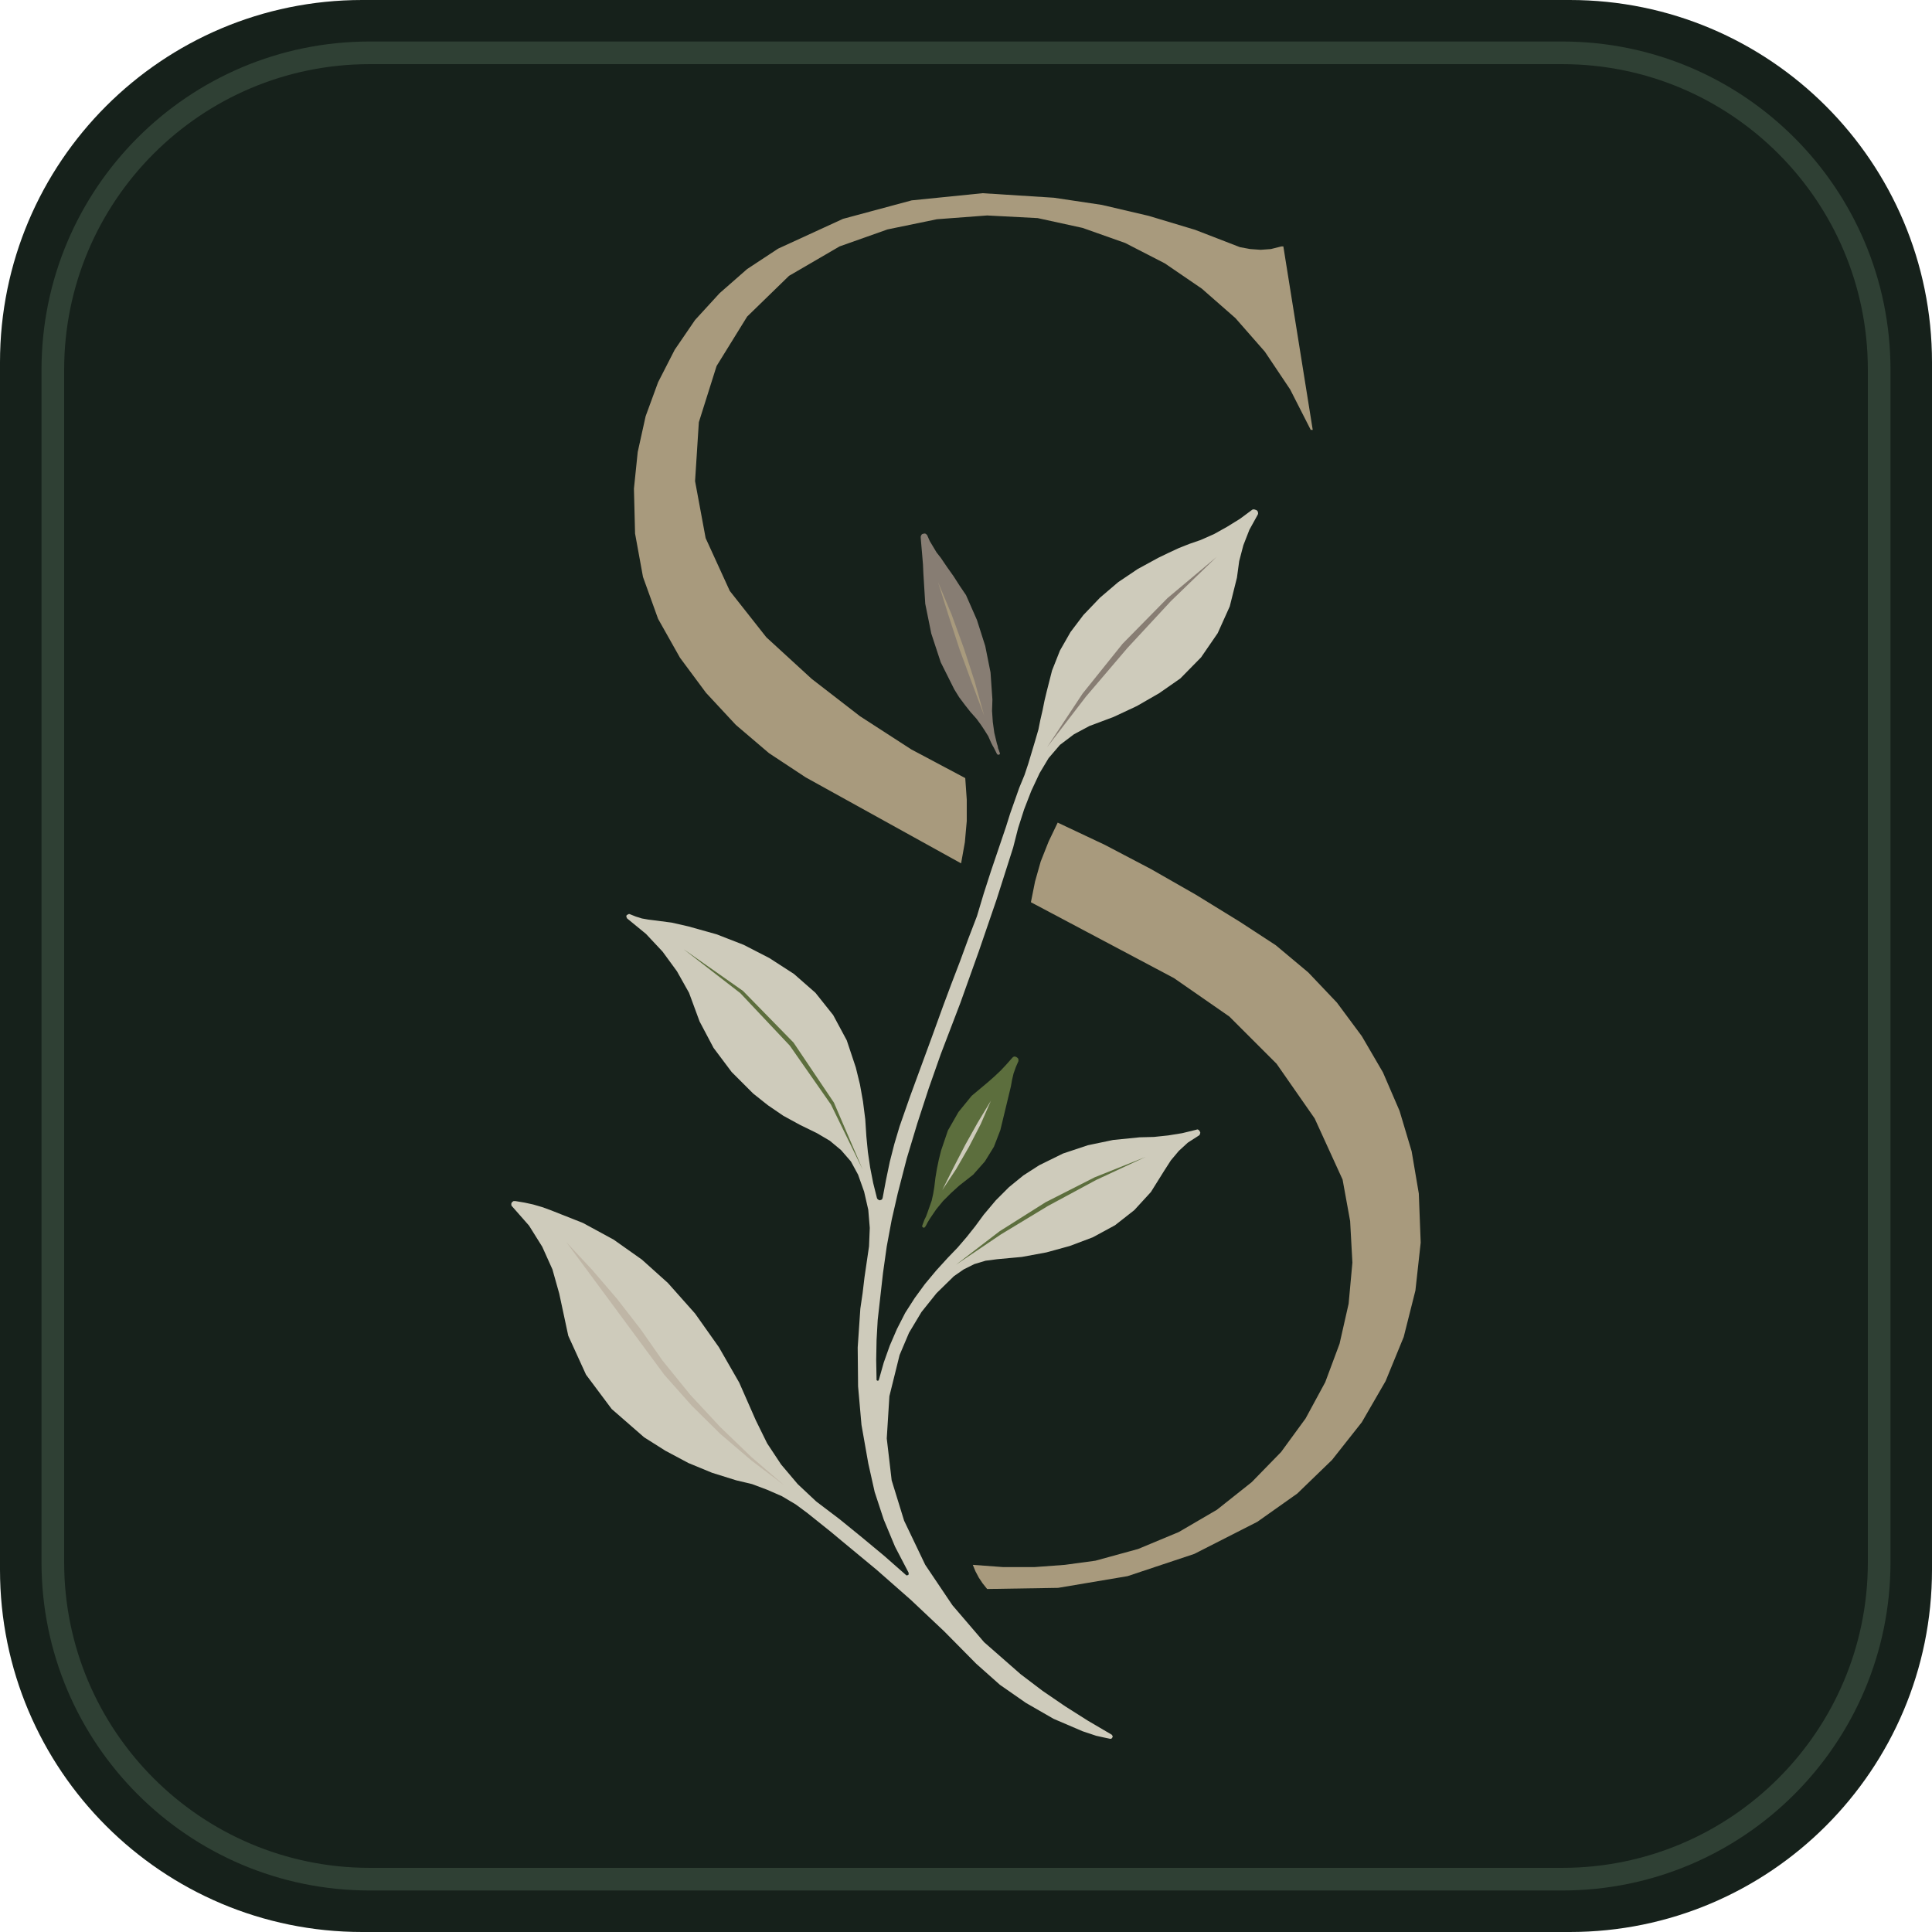
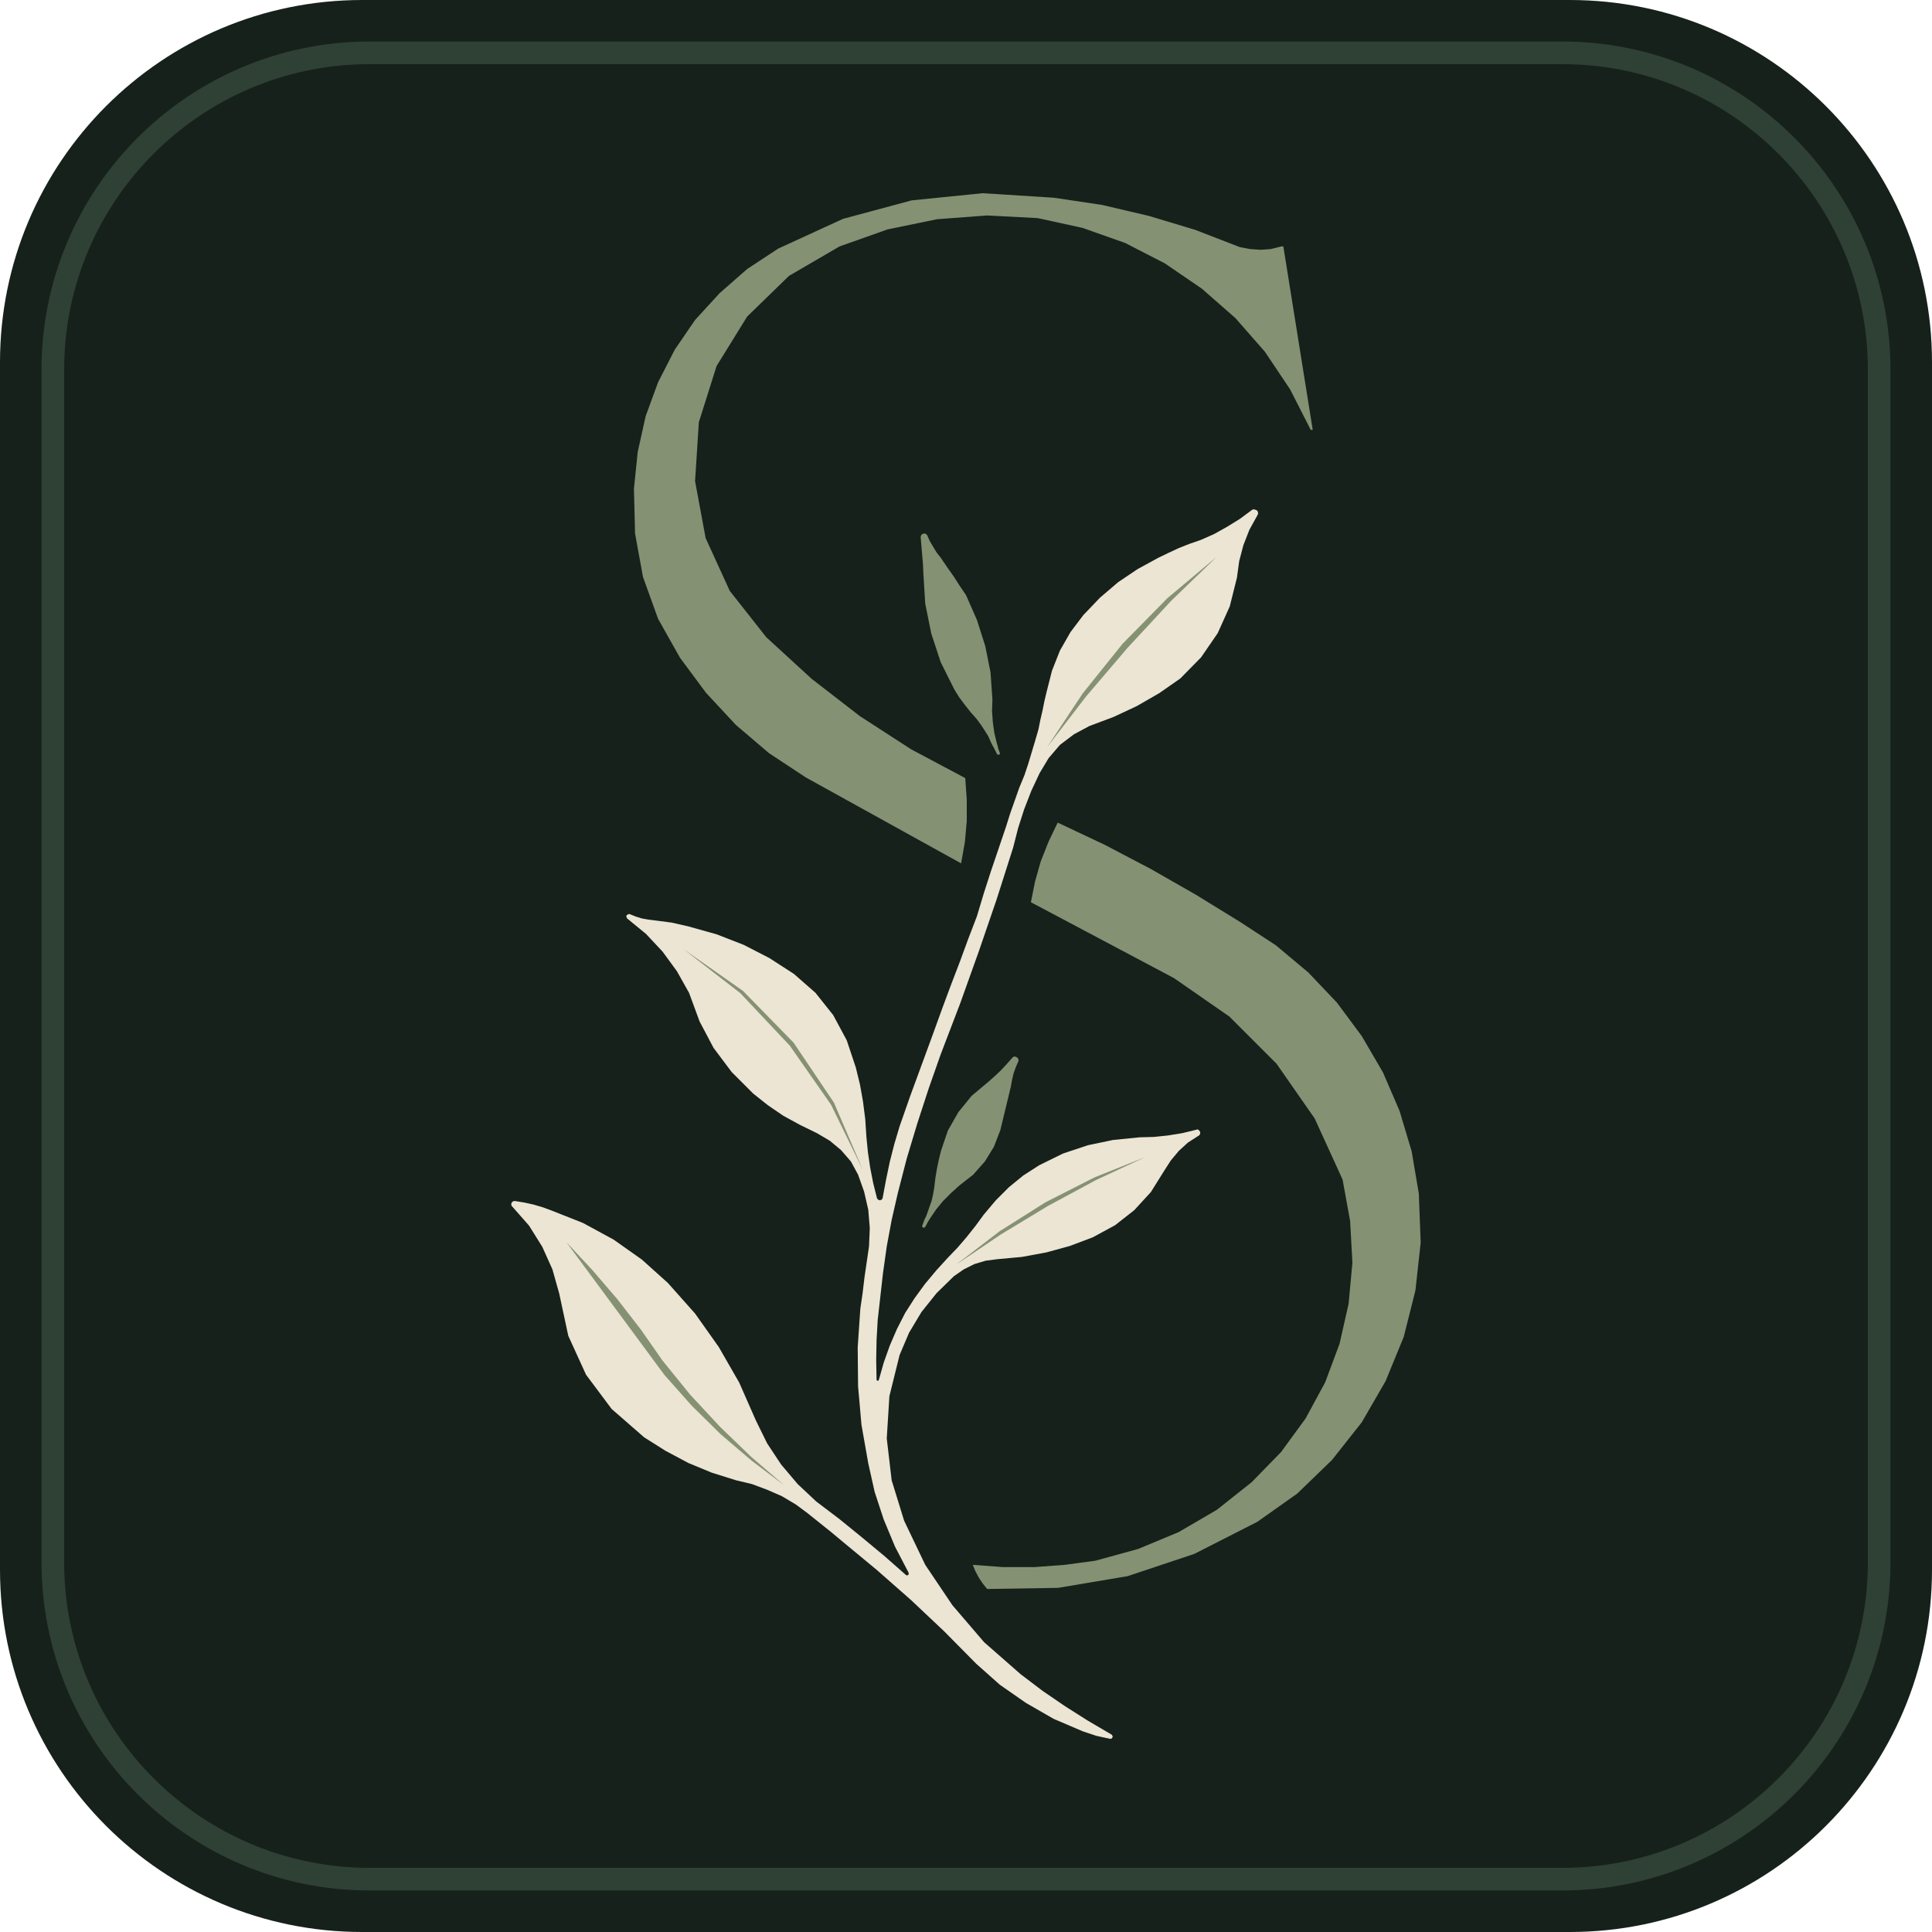
<svg xmlns="http://www.w3.org/2000/svg" viewBox="0 0 512 512">
  <rect width="512" height="512" rx="96" fill="#16211b" />
  <rect x="14" y="14" width="484" height="484" rx="84" fill="none" stroke="#2f4034" stroke-width="6" />
-   <path d="M 294.6,459.7 L 288.3,456.0 L 282.3,452.2 L 276.3,448.1 L 270.5,443.7 L 260.8,435.2 L 252.4,425.4 L 245.2,414.7 L 239.6,403.0 L 236.3,392.3 L 235.0,381.2 L 235.7,370.0 L 238.4,359.1 L 240.9,353.2 L 244.2,347.7 L 248.2,342.7 L 252.8,338.2 L 255.4,336.4 L 258.2,335.0 L 261.2,334.1 L 264.3,333.7 L 270.8,333.1 L 277.3,331.9 L 283.5,330.2 L 289.6,327.9 L 295.5,324.7 L 300.6,320.7 L 305.0,315.9 L 308.5,310.3 L 310.3,307.5 L 312.4,305.0 L 314.8,302.8 L 317.6,301.0 L 317.9,300.8 L 318.0,300.5 L 318.1,300.2 L 318.0,299.9 L 317.8,299.6 L 317.6,299.4 L 317.3,299.3 L 317.0,299.4 L 313.3,300.3 L 309.6,300.9 L 305.8,301.3 L 302.0,301.4 L 295.0,302.1 L 288.3,303.5 L 281.7,305.7 L 275.4,308.8 L 271.2,311.5 L 267.4,314.6 L 263.9,318.1 L 260.7,321.9 L 258.5,324.9 L 256.2,327.8 L 253.8,330.6 L 251.2,333.3 L 248.1,336.7 L 245.1,340.3 L 242.4,344.0 L 239.9,347.9 L 237.7,352.2 L 235.8,356.6 L 234.2,361.1 L 232.9,365.7 L 232.8,365.8 L 232.8,365.9 L 232.7,365.9 L 232.6,365.9 L 232.5,365.9 L 232.4,365.8 L 232.3,365.8 L 232.3,365.7 L 232.2,360.4 L 232.3,355.1 L 232.6,349.8 L 233.2,344.5 L 234.0,337.4 L 235.0,330.3 L 236.3,323.3 L 237.9,316.3 L 240.3,307.0 L 243.1,297.7 L 246.1,288.5 L 249.3,279.4 L 254.5,265.8 L 259.4,252.1 L 264.1,238.4 L 268.5,224.6 L 269.8,219.5 L 271.4,214.5 L 273.3,209.6 L 275.5,204.9 L 277.9,200.9 L 280.9,197.4 L 284.6,194.6 L 288.7,192.4 L 295.1,190.0 L 301.3,187.1 L 307.2,183.7 L 312.8,179.8 L 318.3,174.2 L 322.7,167.8 L 325.9,160.7 L 327.8,153.1 L 328.4,148.7 L 329.5,144.5 L 331.1,140.4 L 333.2,136.6 L 333.4,136.2 L 333.4,135.9 L 333.3,135.5 L 333.0,135.2 L 332.7,135.1 L 332.4,135.0 L 332.0,135.0 L 331.7,135.2 L 328.6,137.5 L 325.2,139.6 L 321.8,141.5 L 318.2,143.1 L 315.3,144.1 L 312.5,145.2 L 309.7,146.5 L 307.0,147.8 L 301.5,150.8 L 296.3,154.3 L 291.5,158.4 L 287.1,163.0 L 283.7,167.5 L 280.9,172.4 L 278.8,177.7 L 277.4,183.2 L 276.8,185.7 L 276.3,188.2 L 275.7,190.8 L 275.2,193.3 L 274.3,196.4 L 273.4,199.4 L 272.5,202.4 L 271.5,205.4 L 270.1,208.8 L 268.9,212.2 L 267.7,215.6 L 266.6,219.1 L 264.6,225.0 L 262.6,230.9 L 260.7,236.8 L 258.9,242.8 L 256.6,248.8 L 254.4,254.8 L 252.1,260.8 L 249.9,266.7 L 247.0,274.7 L 244.1,282.6 L 241.2,290.5 L 238.4,298.5 L 237.0,303.2 L 235.8,307.9 L 234.8,312.7 L 233.9,317.5 L 233.8,317.7 L 233.7,317.9 L 233.4,318.0 L 233.2,318.1 L 232.9,318.0 L 232.7,317.9 L 232.5,317.7 L 232.4,317.5 L 231.4,313.5 L 230.6,309.4 L 230.0,305.3 L 229.6,301.2 L 229.3,296.6 L 228.7,291.9 L 227.9,287.4 L 226.8,282.9 L 224.4,275.7 L 220.8,269.0 L 216.1,263.1 L 210.4,258.1 L 203.9,253.9 L 197.1,250.4 L 189.9,247.6 L 182.4,245.5 L 180.2,245.0 L 178.0,244.5 L 175.7,244.2 L 173.4,243.9 L 171.8,243.7 L 170.1,243.4 L 168.5,242.9 L 167.0,242.3 L 166.7,242.2 L 166.5,242.3 L 166.3,242.4 L 166.1,242.5 L 166.0,242.7 L 166.0,243.0 L 166.1,243.2 L 166.2,243.4 L 171.2,247.5 L 175.6,252.2 L 179.4,257.4 L 182.6,263.1 L 185.4,270.7 L 189.1,277.7 L 193.9,284.1 L 199.6,289.8 L 203.5,292.9 L 207.6,295.7 L 212.0,298.1 L 216.5,300.3 L 219.9,302.3 L 222.9,304.8 L 225.5,307.8 L 227.4,311.3 L 229.0,315.8 L 230.1,320.6 L 230.5,325.4 L 230.3,330.3 L 229.7,334.4 L 229.1,338.5 L 228.6,342.7 L 228.0,346.8 L 227.3,357.1 L 227.4,367.4 L 228.3,377.6 L 230.1,387.8 L 231.8,395.4 L 234.2,402.7 L 237.2,409.9 L 240.8,416.8 L 240.8,416.9 L 240.8,417.1 L 240.8,417.2 L 240.7,417.4 L 240.6,417.4 L 240.4,417.5 L 240.3,417.5 L 240.1,417.4 L 234.3,412.3 L 228.4,407.4 L 222.5,402.6 L 216.3,397.9 L 211.4,393.3 L 207.0,388.1 L 203.3,382.5 L 200.3,376.4 L 195.9,366.4 L 190.5,357.0 L 184.2,348.1 L 177.0,340.0 L 170.1,333.8 L 162.6,328.5 L 154.5,324.1 L 145.9,320.7 L 143.7,319.9 L 141.3,319.2 L 139.0,318.7 L 136.6,318.3 L 136.3,318.3 L 136.1,318.3 L 135.8,318.5 L 135.6,318.7 L 135.5,319.0 L 135.5,319.3 L 135.6,319.6 L 135.8,319.8 L 140.2,324.8 L 143.7,330.4 L 146.4,336.4 L 148.2,342.8 L 150.6,354.0 L 155.3,364.3 L 162.1,373.4 L 170.7,380.9 L 176.4,384.5 L 182.4,387.7 L 188.7,390.3 L 195.1,392.3 L 199.3,393.3 L 203.3,394.8 L 207.2,396.5 L 210.9,398.7 L 214.0,401.0 L 217.0,403.4 L 220.0,405.8 L 223.0,408.3 L 232.3,416.0 L 241.4,424.0 L 250.2,432.3 L 258.7,440.9 L 265.0,446.5 L 271.9,451.3 L 279.2,455.5 L 286.9,458.8 L 288.7,459.4 L 290.5,460.0 L 292.3,460.4 L 294.2,460.8 L 294.4,460.8 L 294.6,460.7 L 294.7,460.6 L 294.8,460.4 L 294.9,460.2 L 294.8,460.0 L 294.7,459.8 L 294.6,459.7 Z" fill="#cecbbb" />
-   <path d="M 340.1,65.3 L 347.9,114.0 L 347.8,113.9 L 347.6,113.9 L 347.5,113.9 L 347.4,114.0 L 341.9,103.2 L 335.2,93.2 L 327.4,84.3 L 318.5,76.5 L 308.7,69.8 L 298.2,64.4 L 286.9,60.4 L 275.0,57.8 L 261.6,57.1 L 248.3,58.1 L 235.2,60.8 L 222.5,65.3 L 209.1,73.1 L 198.0,83.9 L 189.9,97.0 L 185.2,111.9 L 184.2,127.5 L 187.0,142.6 L 193.4,156.6 L 203.1,168.9 L 215.1,179.9 L 227.9,189.8 L 241.5,198.6 L 255.8,206.2 L 256.2,211.9 L 256.2,217.6 L 255.7,223.2 L 254.7,228.8 L 213.5,206.0 L 203.8,199.6 L 195.0,192.1 L 187.1,183.6 L 180.2,174.3 L 174.4,164.0 L 170.4,152.9 L 168.3,141.4 L 168.0,129.5 L 169.0,119.8 L 171.1,110.3 L 174.4,101.3 L 178.8,92.7 L 184.2,84.8 L 190.7,77.7 L 198.0,71.3 L 206.2,65.9 L 223.4,58.0 L 241.6,53.1 L 260.4,51.2 L 279.3,52.4 L 292.0,54.3 L 304.4,57.2 L 316.7,60.9 L 328.6,65.5 L 331.3,66.0 L 334.1,66.2 L 336.8,66.0 L 339.6,65.3 L 340.1,65.3 Z" fill="#a89a7d" />
-   <path d="M 273.2,239.1 L 274.3,233.6 L 275.8,228.3 L 277.9,223.0 L 280.3,218.0 L 292.8,223.9 L 305.0,230.3 L 316.9,237.1 L 328.6,244.3 L 338.1,250.5 L 346.7,257.7 L 354.3,265.7 L 360.9,274.6 L 366.5,284.2 L 370.9,294.4 L 374.1,305.1 L 376.0,316.3 L 376.5,329.3 L 375.1,342.0 L 372.0,354.3 L 367.2,366.0 L 360.9,376.9 L 353.0,386.9 L 343.8,395.8 L 333.2,403.3 L 316.5,411.8 L 298.8,417.7 L 280.4,420.8 L 261.6,421.1 L 260.4,419.6 L 259.4,418.1 L 258.5,416.4 L 257.8,414.7 L 265.9,415.3 L 274.1,415.3 L 282.2,414.7 L 290.3,413.6 L 301.6,410.5 L 312.4,406.0 L 322.5,400.1 L 331.7,392.8 L 339.5,384.8 L 346.0,375.9 L 351.2,366.3 L 355.0,356.1 L 357.4,345.5 L 358.4,334.6 L 357.8,323.6 L 355.8,312.6 L 348.4,296.4 L 338.3,281.9 L 325.8,269.4 L 311.1,259.2 L 273.2,239.1 Z" fill="#a89a7d" />
-   <path d="M 150.1,329.2 L 157.0,336.6 L 163.6,344.3 L 169.8,352.3 L 175.6,360.6 L 182.9,369.6 L 190.8,378.1 L 199.1,386.1 L 207.8,393.6 L 199.2,387.1 L 191.0,380.1 L 183.3,372.5 L 176.1,364.4 L 150.1,329.2 Z" fill="#bfb6a6" />
-   <path d="M 181.1,251.5 L 196.2,263.2 L 209.3,277.1 L 220.2,292.7 L 228.6,309.9 L 221.0,292.2 L 210.3,276.3 L 196.9,262.6 L 181.1,251.5 Z" fill="#5c6e3d" />
-   <path d="M 277.5,198.0 L 287.8,184.6 L 298.8,171.7 L 310.3,159.3 L 322.4,147.6 L 309.4,158.5 L 297.5,170.6 L 286.9,183.8 L 277.5,198.0 Z" fill="#877d73" />
-   <path d="M 253.3,335.2 L 264.9,326.3 L 277.1,318.6 L 290.1,312.0 L 303.6,306.6 L 290.5,312.7 L 277.7,319.6 L 265.3,327.1 L 253.3,335.2 Z" fill="#5c6e3d" />
-   <path d="M 264.2,199.8 L 264.3,199.9 L 264.4,200.0 L 264.6,200.0 L 264.8,200.0 L 264.9,199.9 L 265.0,199.7 L 265.0,199.6 L 264.9,199.4 L 264.7,198.8 L 264.5,198.3 L 264.4,197.7 L 264.2,197.1 L 263.5,194.2 L 263.1,191.3 L 262.9,188.4 L 263.0,185.4 L 262.5,178.2 L 261.1,171.2 L 258.9,164.3 L 256.0,157.7 L 254.3,155.2 L 252.7,152.7 L 251.0,150.3 L 249.3,147.8 L 248.2,146.4 L 247.3,144.9 L 246.4,143.4 L 245.7,141.8 L 245.5,141.6 L 245.2,141.4 L 244.9,141.4 L 244.5,141.5 L 244.3,141.6 L 244.1,141.9 L 244.0,142.2 L 244.0,142.5 L 244.2,144.9 L 244.4,147.2 L 244.6,149.6 L 244.7,151.9 L 245.2,160.0 L 246.8,167.9 L 249.3,175.5 L 252.9,182.7 L 254.2,184.8 L 255.7,186.8 L 257.2,188.7 L 258.8,190.5 L 259.9,192.0 L 260.9,193.5 L 261.9,195.1 L 262.6,196.7 L 263.0,197.5 L 263.4,198.2 L 263.8,199.0 L 264.2,199.8 Z" fill="#877d73" />
-   <path d="M 244.4,324.8 L 244.4,325.0 L 244.4,325.1 L 244.5,325.2 L 244.7,325.3 L 244.8,325.4 L 245.0,325.3 L 245.1,325.2 L 245.2,325.1 L 245.5,324.6 L 245.8,324.0 L 246.1,323.5 L 246.4,323.0 L 248.1,320.5 L 249.9,318.3 L 252.0,316.2 L 254.2,314.2 L 257.9,311.3 L 261.0,307.8 L 263.4,303.9 L 265.1,299.5 L 265.8,296.6 L 266.5,293.7 L 267.2,290.8 L 267.9,287.9 L 268.2,286.2 L 268.6,284.5 L 269.2,282.8 L 269.9,281.2 L 269.9,280.8 L 269.8,280.5 L 269.6,280.3 L 269.3,280.1 L 269.0,280.0 L 268.7,280.0 L 268.4,280.2 L 268.2,280.4 L 266.7,282.1 L 265.2,283.7 L 263.5,285.3 L 261.8,286.8 L 257.5,290.4 L 254.0,294.7 L 251.2,299.6 L 249.4,304.9 L 248.8,307.3 L 248.3,309.7 L 247.9,312.1 L 247.6,314.6 L 247.3,316.4 L 246.9,318.2 L 246.3,319.9 L 245.7,321.6 L 245.4,322.4 L 245.0,323.2 L 244.7,324.0 L 244.4,324.8 Z" fill="#5c6e3d" />
-   <path d="M 260.8,189.6 L 258.3,180.6 L 255.4,171.7 L 252.2,162.9 L 248.6,154.3 L 251.4,163.2 L 254.3,172.1 L 257.5,180.8 L 260.8,189.6 Z" fill="#a89a7d" />
-   <path d="M 249.7,315.4 L 253.4,309.8 L 256.8,303.9 L 259.9,297.9 L 262.6,291.7 L 259.1,297.5 L 255.8,303.4 L 252.7,309.4 L 249.7,315.4 Z" fill="#cecbbb" />
+   <path d="M 294.6,459.7 L 288.3,456.0 L 282.3,452.2 L 276.3,448.1 L 270.5,443.7 L 260.8,435.2 L 252.4,425.4 L 245.2,414.7 L 239.6,403.0 L 236.3,392.3 L 235.0,381.2 L 235.7,370.0 L 238.4,359.1 L 240.9,353.2 L 244.2,347.7 L 248.2,342.7 L 252.8,338.2 L 255.4,336.4 L 258.2,335.0 L 261.2,334.1 L 264.3,333.7 L 270.8,333.1 L 277.3,331.9 L 283.5,330.2 L 289.6,327.9 L 295.5,324.7 L 300.6,320.7 L 305.0,315.9 L 308.5,310.3 L 310.3,307.5 L 312.4,305.0 L 314.8,302.8 L 317.6,301.0 L 317.9,300.8 L 318.0,300.5 L 318.1,300.2 L 318.0,299.9 L 317.8,299.6 L 317.6,299.4 L 317.3,299.3 L 317.0,299.4 L 313.3,300.3 L 309.6,300.9 L 305.8,301.3 L 302.0,301.4 L 295.0,302.1 L 288.3,303.5 L 281.7,305.7 L 275.4,308.8 L 271.2,311.5 L 267.4,314.6 L 263.9,318.1 L 260.7,321.9 L 258.5,324.9 L 256.2,327.8 L 253.8,330.6 L 251.2,333.3 L 248.1,336.7 L 245.1,340.3 L 242.4,344.0 L 239.9,347.9 L 237.7,352.2 L 235.8,356.6 L 234.2,361.1 L 232.9,365.7 L 232.8,365.8 L 232.8,365.9 L 232.7,365.9 L 232.6,365.9 L 232.5,365.9 L 232.4,365.8 L 232.3,365.8 L 232.3,365.7 L 232.2,360.4 L 232.3,355.1 L 232.6,349.8 L 233.2,344.5 L 234.0,337.4 L 235.0,330.3 L 236.3,323.3 L 237.9,316.3 L 240.3,307.0 L 243.1,297.7 L 246.1,288.5 L 249.3,279.4 L 254.5,265.8 L 259.4,252.1 L 264.1,238.4 L 268.5,224.6 L 269.8,219.5 L 271.4,214.5 L 273.3,209.6 L 275.5,204.9 L 277.9,200.9 L 280.9,197.4 L 284.6,194.6 L 288.7,192.4 L 295.1,190.0 L 301.3,187.1 L 307.2,183.7 L 312.8,179.8 L 318.3,174.2 L 322.7,167.8 L 325.9,160.7 L 327.8,153.1 L 328.4,148.7 L 329.5,144.5 L 331.1,140.4 L 333.2,136.6 L 333.4,136.2 L 333.4,135.9 L 333.3,135.5 L 333.0,135.2 L 332.7,135.1 L 332.4,135.0 L 332.0,135.0 L 331.7,135.2 L 328.6,137.5 L 325.2,139.6 L 321.8,141.5 L 318.2,143.1 L 315.3,144.1 L 312.5,145.2 L 309.7,146.5 L 307.0,147.8 L 301.5,150.8 L 296.3,154.3 L 291.5,158.4 L 287.1,163.0 L 283.7,167.5 L 280.9,172.4 L 278.8,177.7 L 277.4,183.2 L 276.8,185.7 L 276.3,188.2 L 275.7,190.8 L 275.2,193.3 L 274.3,196.4 L 273.4,199.4 L 272.5,202.4 L 271.5,205.4 L 270.1,208.8 L 268.9,212.2 L 267.7,215.6 L 266.6,219.1 L 264.6,225.0 L 262.6,230.9 L 260.7,236.8 L 258.9,242.8 L 256.6,248.8 L 254.4,254.8 L 252.1,260.8 L 249.9,266.7 L 247.0,274.7 L 244.1,282.6 L 241.2,290.5 L 238.4,298.5 L 237.0,303.2 L 235.8,307.9 L 234.8,312.7 L 233.9,317.5 L 233.8,317.7 L 233.7,317.9 L 233.4,318.0 L 233.2,318.1 L 232.9,318.0 L 232.7,317.9 L 232.5,317.7 L 232.4,317.5 L 231.4,313.5 L 230.6,309.4 L 230.0,305.3 L 229.6,301.2 L 229.3,296.6 L 228.7,291.9 L 227.9,287.4 L 226.8,282.9 L 224.4,275.7 L 220.8,269.0 L 216.1,263.1 L 210.4,258.1 L 203.9,253.9 L 197.1,250.4 L 189.9,247.6 L 182.4,245.5 L 180.2,245.0 L 178.0,244.5 L 175.7,244.2 L 173.4,243.9 L 171.8,243.7 L 170.1,243.4 L 168.5,242.9 L 167.0,242.3 L 166.7,242.2 L 166.5,242.3 L 166.3,242.4 L 166.1,242.5 L 166.0,242.7 L 166.0,243.0 L 166.1,243.2 L 166.2,243.4 L 171.2,247.5 L 175.6,252.2 L 179.4,257.4 L 182.6,263.1 L 185.4,270.7 L 189.1,277.7 L 193.9,284.1 L 199.6,289.8 L 203.5,292.9 L 207.6,295.7 L 212.0,298.1 L 216.5,300.3 L 219.9,302.3 L 222.9,304.8 L 225.5,307.8 L 227.4,311.3 L 229.0,315.8 L 230.1,320.6 L 230.5,325.4 L 230.3,330.3 L 229.7,334.4 L 229.1,338.5 L 228.6,342.7 L 228.0,346.8 L 227.3,357.1 L 227.4,367.4 L 228.3,377.6 L 230.1,387.8 L 231.8,395.4 L 234.2,402.7 L 237.2,409.9 L 240.8,416.8 L 240.8,416.9 L 240.8,417.1 L 240.8,417.2 L 240.7,417.4 L 240.6,417.4 L 240.4,417.5 L 240.3,417.5 L 240.1,417.4 L 234.3,412.3 L 228.4,407.4 L 222.5,402.6 L 216.3,397.9 L 211.4,393.3 L 207.0,388.1 L 203.3,382.5 L 200.3,376.4 L 195.9,366.4 L 190.5,357.0 L 184.2,348.1 L 177.0,340.0 L 170.1,333.8 L 162.6,328.5 L 154.5,324.1 L 145.9,320.7 L 143.7,319.9 L 141.3,319.2 L 139.0,318.7 L 136.6,318.3 L 136.3,318.3 L 136.1,318.3 L 135.8,318.5 L 135.6,318.7 L 135.5,319.0 L 135.5,319.3 L 135.6,319.6 L 135.8,319.8 L 140.2,324.8 L 143.7,330.4 L 146.4,336.4 L 148.2,342.8 L 150.6,354.0 L 155.3,364.3 L 162.1,373.4 L 170.7,380.9 L 176.4,384.5 L 182.4,387.7 L 188.7,390.3 L 195.1,392.3 L 199.3,393.3 L 203.3,394.8 L 207.2,396.5 L 210.9,398.7 L 214.0,401.0 L 217.0,403.4 L 220.0,405.8 L 223.0,408.3 L 232.3,416.0 L 241.4,424.0 L 250.2,432.3 L 258.7,440.9 L 265.0,446.5 L 271.9,451.3 L 279.2,455.5 L 286.9,458.8 L 288.7,459.4 L 290.5,460.0 L 292.3,460.4 L 294.2,460.8 L 294.4,460.8 L 294.6,460.7 L 294.7,460.6 L 294.8,460.4 L 294.9,460.2 L 294.8,460.0 L 294.7,459.8 L 294.6,459.7 Z" fill="#ece5d3" />
+   <path d="M 340.1,65.3 L 347.9,114.0 L 347.8,113.9 L 347.6,113.9 L 347.5,113.9 L 347.4,114.0 L 341.9,103.2 L 335.2,93.2 L 327.4,84.3 L 318.5,76.5 L 308.7,69.8 L 298.2,64.4 L 286.9,60.4 L 275.0,57.8 L 261.6,57.1 L 248.3,58.1 L 235.2,60.8 L 222.5,65.3 L 209.1,73.1 L 198.0,83.9 L 189.9,97.0 L 185.2,111.9 L 184.2,127.5 L 187.0,142.6 L 193.4,156.6 L 203.1,168.9 L 215.1,179.9 L 227.9,189.8 L 241.5,198.6 L 255.8,206.2 L 256.2,211.9 L 256.2,217.6 L 255.7,223.2 L 254.7,228.8 L 213.5,206.0 L 203.8,199.6 L 195.0,192.1 L 187.1,183.6 L 180.2,174.3 L 174.4,164.0 L 170.4,152.9 L 168.3,141.4 L 168.0,129.5 L 169.0,119.8 L 171.1,110.3 L 174.4,101.3 L 178.8,92.7 L 184.2,84.8 L 190.7,77.7 L 198.0,71.3 L 206.2,65.9 L 223.4,58.0 L 241.6,53.1 L 260.4,51.2 L 279.3,52.4 L 292.0,54.3 L 304.4,57.2 L 316.7,60.9 L 328.6,65.5 L 331.3,66.0 L 334.1,66.2 L 336.8,66.0 L 339.6,65.3 L 340.1,65.3 Z" fill="#859173" />
+   <path d="M 273.2,239.1 L 274.3,233.6 L 275.8,228.3 L 277.9,223.0 L 280.3,218.0 L 292.8,223.9 L 305.0,230.3 L 316.9,237.1 L 328.6,244.3 L 338.1,250.5 L 346.7,257.7 L 354.3,265.7 L 360.9,274.6 L 366.5,284.2 L 370.9,294.4 L 374.1,305.1 L 376.0,316.3 L 376.5,329.3 L 375.1,342.0 L 372.0,354.3 L 367.2,366.0 L 360.9,376.9 L 353.0,386.9 L 343.8,395.8 L 333.2,403.3 L 316.5,411.8 L 298.8,417.7 L 280.4,420.8 L 261.6,421.1 L 260.4,419.6 L 259.4,418.1 L 258.5,416.4 L 257.8,414.7 L 265.9,415.3 L 274.1,415.3 L 282.2,414.7 L 290.3,413.6 L 301.6,410.5 L 312.4,406.0 L 322.5,400.1 L 331.7,392.8 L 339.5,384.8 L 346.0,375.9 L 351.2,366.3 L 355.0,356.1 L 357.4,345.5 L 358.4,334.6 L 357.8,323.6 L 355.8,312.6 L 348.4,296.4 L 338.3,281.9 L 325.8,269.4 L 311.1,259.2 L 273.2,239.1 Z" fill="#859173" />
+   <path d="M 150.1,329.2 L 157.0,336.6 L 163.6,344.3 L 169.8,352.3 L 175.6,360.6 L 182.9,369.6 L 190.8,378.1 L 199.1,386.1 L 207.8,393.6 L 199.2,387.1 L 191.0,380.1 L 183.3,372.5 L 176.1,364.4 L 150.1,329.2 Z" fill="#859173" />
+   <path d="M 181.1,251.5 L 196.2,263.2 L 209.3,277.1 L 220.2,292.7 L 228.6,309.9 L 221.0,292.2 L 210.3,276.3 L 196.9,262.6 L 181.1,251.5 Z" fill="#859173" />
+   <path d="M 277.5,198.0 L 287.8,184.6 L 298.8,171.7 L 310.3,159.3 L 322.4,147.6 L 309.4,158.5 L 297.5,170.6 L 286.9,183.8 L 277.5,198.0 Z" fill="#859173" />
+   <path d="M 253.3,335.2 L 264.9,326.3 L 277.1,318.6 L 290.1,312.0 L 303.6,306.6 L 290.5,312.7 L 277.7,319.6 L 265.3,327.1 L 253.3,335.2 Z" fill="#859173" />
+   <path d="M 264.2,199.8 L 264.3,199.9 L 264.4,200.0 L 264.6,200.0 L 264.8,200.0 L 264.9,199.9 L 265.0,199.7 L 265.0,199.6 L 264.9,199.4 L 264.7,198.8 L 264.5,198.3 L 264.4,197.7 L 264.2,197.1 L 263.5,194.2 L 263.1,191.3 L 262.9,188.4 L 263.0,185.4 L 262.5,178.2 L 261.1,171.2 L 258.9,164.3 L 256.0,157.7 L 254.3,155.2 L 252.7,152.7 L 251.0,150.3 L 249.3,147.8 L 248.2,146.4 L 247.3,144.9 L 246.4,143.4 L 245.7,141.8 L 245.5,141.6 L 245.2,141.4 L 244.9,141.4 L 244.5,141.5 L 244.3,141.6 L 244.1,141.9 L 244.0,142.2 L 244.0,142.5 L 244.2,144.9 L 244.4,147.2 L 244.6,149.6 L 244.7,151.9 L 245.2,160.0 L 246.8,167.9 L 249.3,175.5 L 252.9,182.7 L 254.2,184.8 L 255.7,186.8 L 257.2,188.7 L 258.8,190.5 L 259.9,192.0 L 260.9,193.5 L 261.9,195.1 L 262.6,196.7 L 263.0,197.5 L 263.4,198.2 L 263.8,199.0 L 264.2,199.8 Z" fill="#859173" />
+   <path d="M 244.4,324.8 L 244.4,325.0 L 244.4,325.1 L 244.5,325.2 L 244.7,325.3 L 244.8,325.4 L 245.0,325.3 L 245.1,325.2 L 245.2,325.1 L 245.5,324.6 L 245.8,324.0 L 246.1,323.5 L 246.4,323.0 L 248.1,320.5 L 249.9,318.3 L 252.0,316.2 L 254.2,314.2 L 257.9,311.3 L 261.0,307.8 L 263.4,303.9 L 265.1,299.5 L 265.8,296.6 L 266.5,293.7 L 267.2,290.8 L 267.9,287.9 L 268.2,286.2 L 268.6,284.5 L 269.2,282.8 L 269.9,281.2 L 269.9,280.8 L 269.8,280.5 L 269.6,280.3 L 269.3,280.1 L 269.0,280.0 L 268.7,280.0 L 268.4,280.2 L 268.2,280.4 L 266.7,282.1 L 265.2,283.7 L 263.5,285.3 L 261.8,286.8 L 257.5,290.4 L 254.0,294.7 L 251.2,299.6 L 249.4,304.9 L 248.8,307.3 L 248.3,309.7 L 247.9,312.1 L 247.6,314.6 L 247.3,316.4 L 246.9,318.2 L 246.3,319.9 L 245.7,321.6 L 245.4,322.4 L 245.0,323.2 L 244.7,324.0 L 244.4,324.8 Z" fill="#859173" />
+   <path d="M 260.8,189.6 L 258.3,180.6 L 255.4,171.7 L 252.2,162.9 L 248.6,154.3 L 251.4,163.2 L 254.3,172.1 L 257.5,180.8 L 260.8,189.6 Z" fill="#859173" />
+   <path d="M 249.7,315.4 L 253.4,309.8 L 256.8,303.9 L 259.9,297.9 L 262.6,291.7 L 259.1,297.5 L 255.8,303.4 L 252.7,309.4 L 249.7,315.4 Z" fill="#859173" />
</svg>
